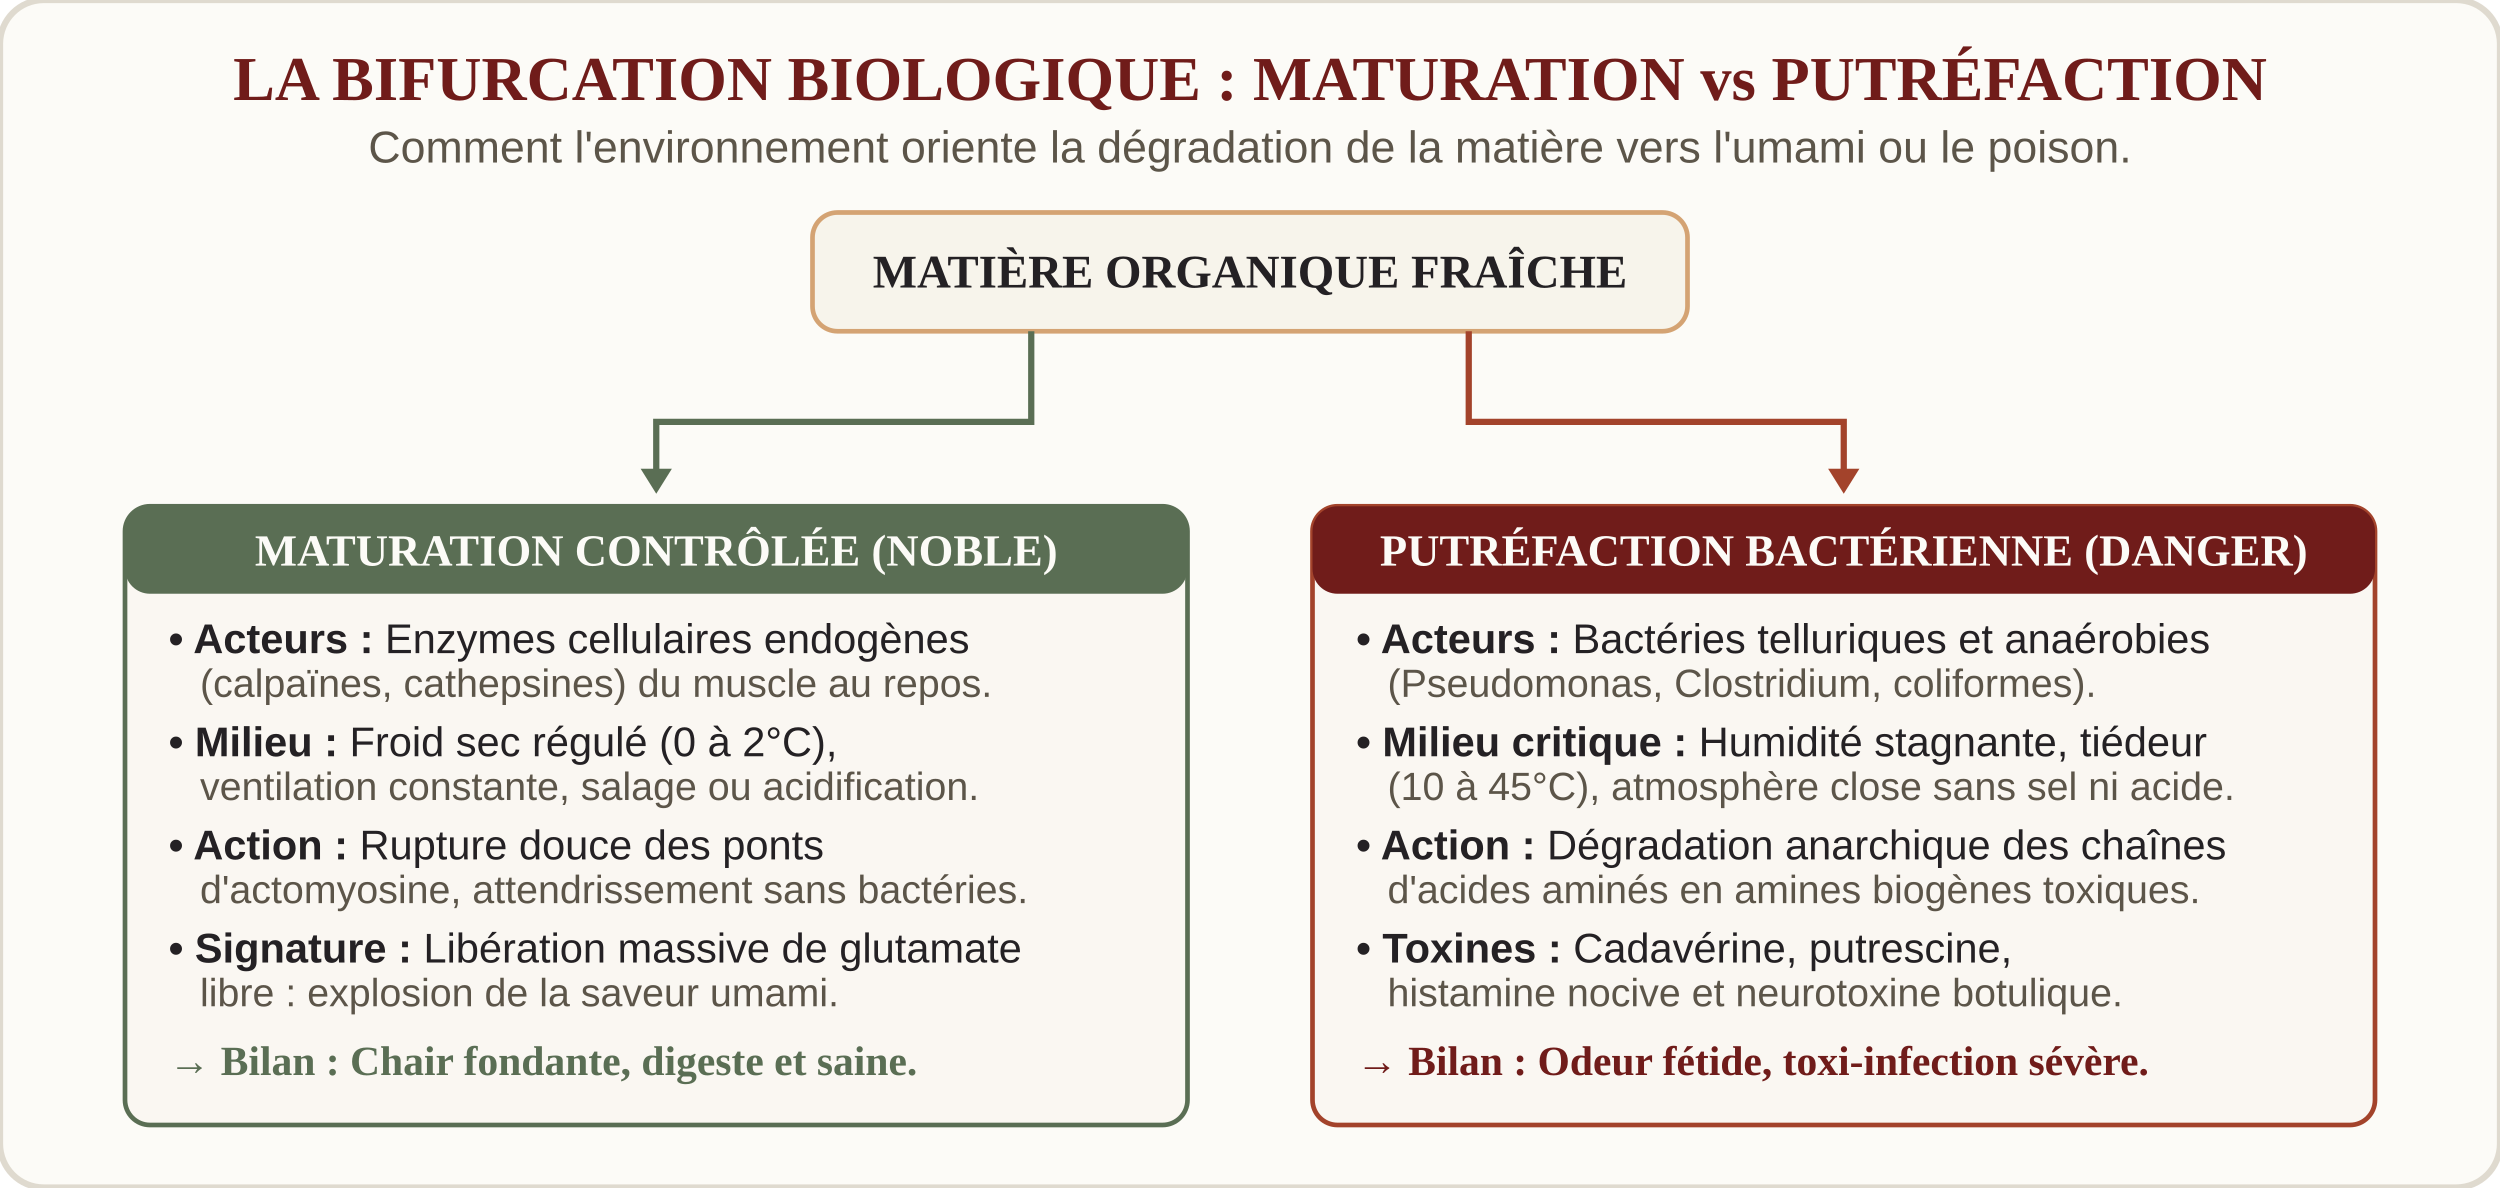
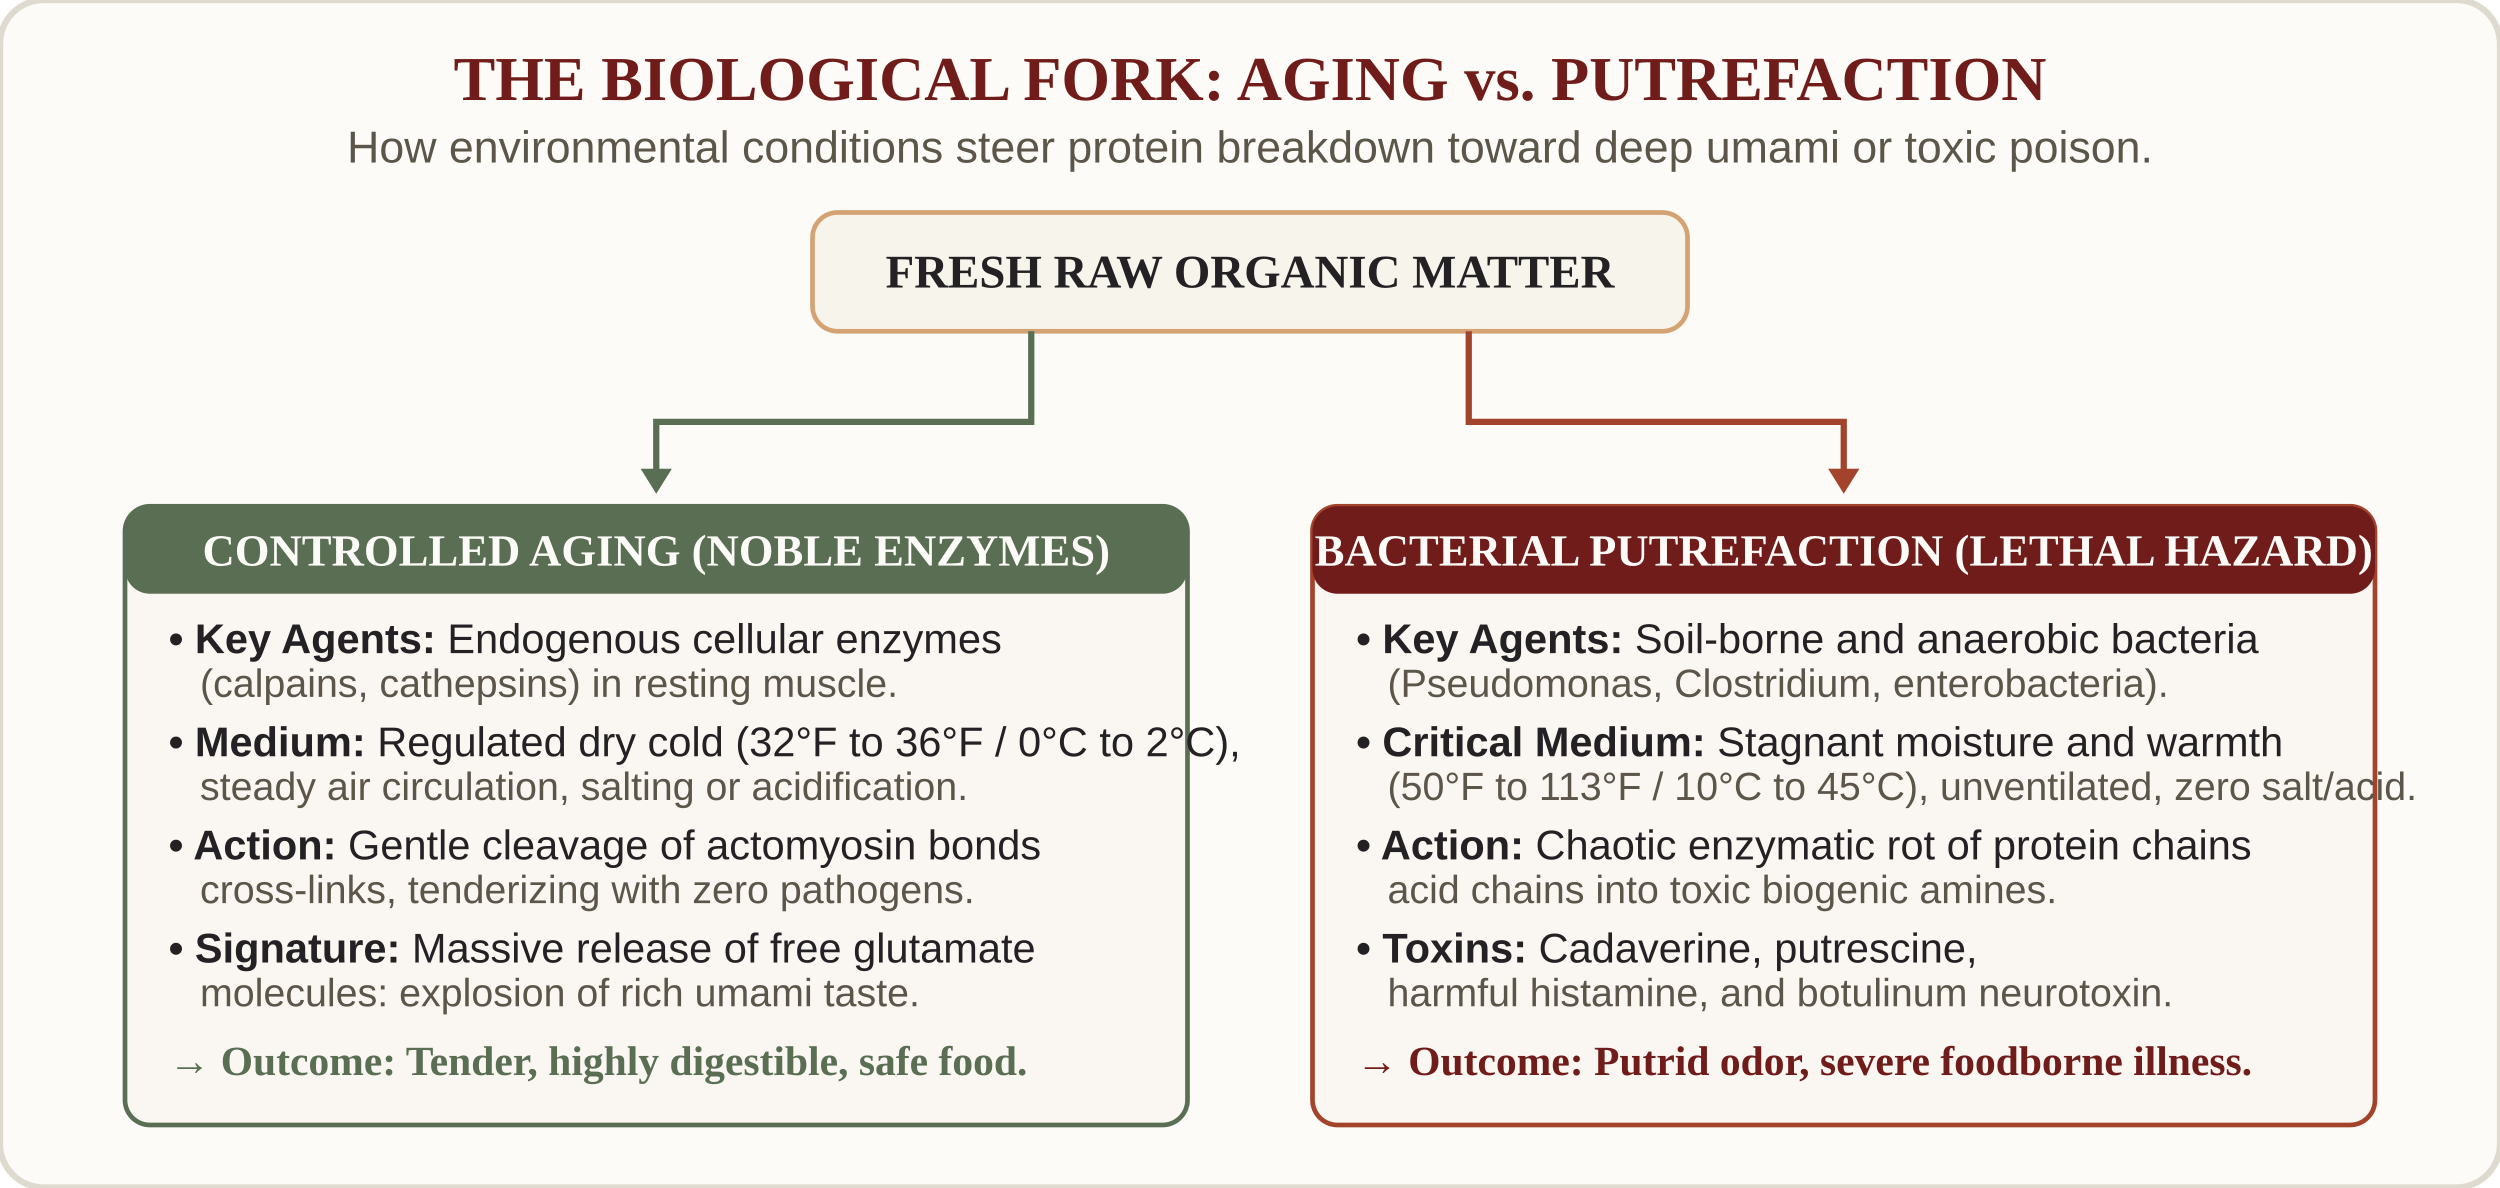
<svg xmlns="http://www.w3.org/2000/svg" viewBox="0 0 800 380" width="100%" height="100%">
  <rect width="800" height="380" rx="14" fill="#fcfbf7" stroke="#dfdacf" stroke-width="2" />
-   <text x="400" y="32" font-family="Liberation Serif, Georgia, serif" font-size="20.0" font-weight="bold" fill="#701c1a" text-anchor="middle">LA BIFURCATION BIOLOGIQUE : MATURATION vs PUTRÉFACTION</text>
-   <text x="400" y="52" font-family="Liberation Sans, Arial, sans-serif" font-size="14.3" fill="#5c5549" text-anchor="middle">Comment l'environnement oriente la dégradation de la matière vers l'umami ou le poison.</text>
+   <text x="400" y="32" font-family="Liberation Serif, Georgia, serif" font-size="20.0" font-weight="bold" fill="#701c1a" text-anchor="middle">THE BIOLOGICAL FORK: AGING vs. PUTREFACTION</text>
+   <text x="400" y="52" font-family="Liberation Sans, Arial, sans-serif" font-size="14.3" fill="#5c5549" text-anchor="middle">How environmental conditions steer protein breakdown toward deep umami or toxic poison.</text>
  <rect x="260" y="68" width="280" height="38" rx="8" fill="#f7f4eb" stroke="#d4a373" stroke-width="1.5" />
-   <text x="400" y="92" font-family="Liberation Serif, Georgia, serif" font-size="15.0" font-weight="bold" fill="#242124" text-anchor="middle">MATIÈRE ORGANIQUE FRAÎCHE</text>
+   <text x="400" y="92" font-family="Liberation Serif, Georgia, serif" font-size="15.0" font-weight="bold" fill="#242124" text-anchor="middle">FRESH RAW ORGANIC MATTER</text>
  <path d="M 330 106 L 330 135 L 210 135 L 210 152" fill="none" stroke="#5a6e54" stroke-width="2" />
  <polygon points="210,158 205,150 215,150" fill="#5a6e54" />
  <path d="M 470 106 L 470 135 L 590 135 L 590 152" fill="none" stroke="#a3432b" stroke-width="2" />
  <polygon points="590,158 585,150 595,150" fill="#a3432b" />
  <g transform="translate(40, 162)">
    <rect width="340" height="198" rx="8" fill="#faf7f2" stroke="#5a6e54" stroke-width="1.5" />
    <rect x="0" y="0" width="340" height="28" rx="8" fill="#5a6e54" />
-     <text x="170" y="19" font-family="Liberation Serif, Georgia, serif" font-size="14.3" font-weight="bold" fill="#fcfbf7" text-anchor="middle">MATURATION CONTRÔLÉE (NOBLE)</text>
+     <text x="170" y="19" font-family="Liberation Serif, Georgia, serif" font-size="14.3" font-weight="bold" fill="#fcfbf7" text-anchor="middle">CONTROLLED AGING (NOBLE ENZYMES)</text>
    <text x="14" y="47" font-family="Liberation Sans, Arial, sans-serif" font-size="13.3" fill="#242124">
-       <tspan font-weight="bold">• Acteurs :</tspan> Enzymes cellulaires endogènes</text>
-     <text x="24" y="61" font-family="Liberation Sans, Arial, sans-serif" font-size="12.6" fill="#5c5549">(calpaïnes, cathepsines) du muscle au repos.</text>
+       <tspan font-weight="bold">• Key Agents:</tspan> Endogenous cellular enzymes</text>
+     <text x="24" y="61" font-family="Liberation Sans, Arial, sans-serif" font-size="12.6" fill="#5c5549">(calpains, cathepsins) in resting muscle.</text>
    <text x="14" y="80" font-family="Liberation Sans, Arial, sans-serif" font-size="13.3" fill="#242124">
-       <tspan font-weight="bold">• Milieu :</tspan> Froid sec régulé (0 à 2°C),</text>
-     <text x="24" y="94" font-family="Liberation Sans, Arial, sans-serif" font-size="12.6" fill="#5c5549">ventilation constante, salage ou acidification.</text>
+       <tspan font-weight="bold">• Medium:</tspan> Regulated dry cold (32°F to 36°F / 0°C to 2°C),</text>
+     <text x="24" y="94" font-family="Liberation Sans, Arial, sans-serif" font-size="12.6" fill="#5c5549">steady air circulation, salting or acidification.</text>
    <text x="14" y="113" font-family="Liberation Sans, Arial, sans-serif" font-size="13.3" fill="#242124">
-       <tspan font-weight="bold">• Action :</tspan> Rupture douce des ponts</text>
-     <text x="24" y="127" font-family="Liberation Sans, Arial, sans-serif" font-size="12.6" fill="#5c5549">d'actomyosine, attendrissement sans bactéries.</text>
+       <tspan font-weight="bold">• Action:</tspan> Gentle cleavage of actomyosin bonds</text>
+     <text x="24" y="127" font-family="Liberation Sans, Arial, sans-serif" font-size="12.6" fill="#5c5549">cross-links, tenderizing with zero pathogens.</text>
    <text x="14" y="146" font-family="Liberation Sans, Arial, sans-serif" font-size="13.3" fill="#242124">
-       <tspan font-weight="bold">• Signature :</tspan> Libération massive de glutamate</text>
-     <text x="24" y="160" font-family="Liberation Sans, Arial, sans-serif" font-size="12.6" fill="#5c5549">libre : explosion de la saveur umami.</text>
-     <text x="14" y="182" font-family="Liberation Serif, Georgia, serif" font-size="13.3" font-weight="bold" fill="#5a6e54">→ Bilan : Chair fondante, digeste et saine.</text>
+       <tspan font-weight="bold">• Signature:</tspan> Massive release of free glutamate</text>
+     <text x="24" y="160" font-family="Liberation Sans, Arial, sans-serif" font-size="12.6" fill="#5c5549">molecules: explosion of rich umami taste.</text>
+     <text x="14" y="182" font-family="Liberation Serif, Georgia, serif" font-size="13.3" font-weight="bold" fill="#5a6e54">→ Outcome: Tender, highly digestible, safe food.</text>
  </g>
  <g transform="translate(420, 162)">
    <rect width="340" height="198" rx="8" fill="#faf7f2" stroke="#a3432b" stroke-width="1.5" />
    <rect x="0" y="0" width="340" height="28" rx="8" fill="#701c1a" />
-     <text x="170" y="19" font-family="Liberation Serif, Georgia, serif" font-size="14.3" font-weight="bold" fill="#fcfbf7" text-anchor="middle">PUTRÉFACTION BACTÉRIENNE (DANGER)</text>
+     <text x="170" y="19" font-family="Liberation Serif, Georgia, serif" font-size="14.3" font-weight="bold" fill="#fcfbf7" text-anchor="middle">BACTERIAL PUTREFACTION (LETHAL HAZARD)</text>
    <text x="14" y="47" font-family="Liberation Sans, Arial, sans-serif" font-size="13.3" fill="#242124">
-       <tspan font-weight="bold">• Acteurs :</tspan> Bactéries telluriques et anaérobies</text>
-     <text x="24" y="61" font-family="Liberation Sans, Arial, sans-serif" font-size="12.6" fill="#5c5549">(Pseudomonas, Clostridium, coliformes).</text>
+       <tspan font-weight="bold">• Key Agents:</tspan> Soil-borne and anaerobic bacteria</text>
+     <text x="24" y="61" font-family="Liberation Sans, Arial, sans-serif" font-size="12.6" fill="#5c5549">(Pseudomonas, Clostridium, enterobacteria).</text>
    <text x="14" y="80" font-family="Liberation Sans, Arial, sans-serif" font-size="13.3" fill="#242124">
-       <tspan font-weight="bold">• Milieu critique :</tspan> Humidité stagnante, tiédeur</text>
-     <text x="24" y="94" font-family="Liberation Sans, Arial, sans-serif" font-size="12.6" fill="#5c5549">(10 à 45°C), atmosphère close sans sel ni acide.</text>
+       <tspan font-weight="bold">• Critical Medium:</tspan> Stagnant moisture and warmth</text>
+     <text x="24" y="94" font-family="Liberation Sans, Arial, sans-serif" font-size="12.6" fill="#5c5549">(50°F to 113°F / 10°C to 45°C), unventilated, zero salt/acid.</text>
    <text x="14" y="113" font-family="Liberation Sans, Arial, sans-serif" font-size="13.3" fill="#242124">
-       <tspan font-weight="bold">• Action :</tspan> Dégradation anarchique des chaînes</text>
-     <text x="24" y="127" font-family="Liberation Sans, Arial, sans-serif" font-size="12.6" fill="#5c5549">d'acides aminés en amines biogènes toxiques.</text>
+       <tspan font-weight="bold">• Action:</tspan> Chaotic enzymatic rot of protein chains</text>
+     <text x="24" y="127" font-family="Liberation Sans, Arial, sans-serif" font-size="12.6" fill="#5c5549">acid chains into toxic biogenic amines.</text>
    <text x="14" y="146" font-family="Liberation Sans, Arial, sans-serif" font-size="13.3" fill="#242124">
-       <tspan font-weight="bold">• Toxines :</tspan> Cadavérine, putrescine,</text>
-     <text x="24" y="160" font-family="Liberation Sans, Arial, sans-serif" font-size="12.6" fill="#5c5549">histamine nocive et neurotoxine botulique.</text>
-     <text x="14" y="182" font-family="Liberation Serif, Georgia, serif" font-size="13.3" font-weight="bold" fill="#701c1a">→ Bilan : Odeur fétide, toxi-infection sévère.</text>
+       <tspan font-weight="bold">• Toxins:</tspan> Cadaverine, putrescine,</text>
+     <text x="24" y="160" font-family="Liberation Sans, Arial, sans-serif" font-size="12.6" fill="#5c5549">harmful histamine, and botulinum neurotoxin.</text>
+     <text x="14" y="182" font-family="Liberation Serif, Georgia, serif" font-size="13.3" font-weight="bold" fill="#701c1a">→ Outcome: Putrid odor, severe foodborne illness.</text>
  </g>
</svg>
